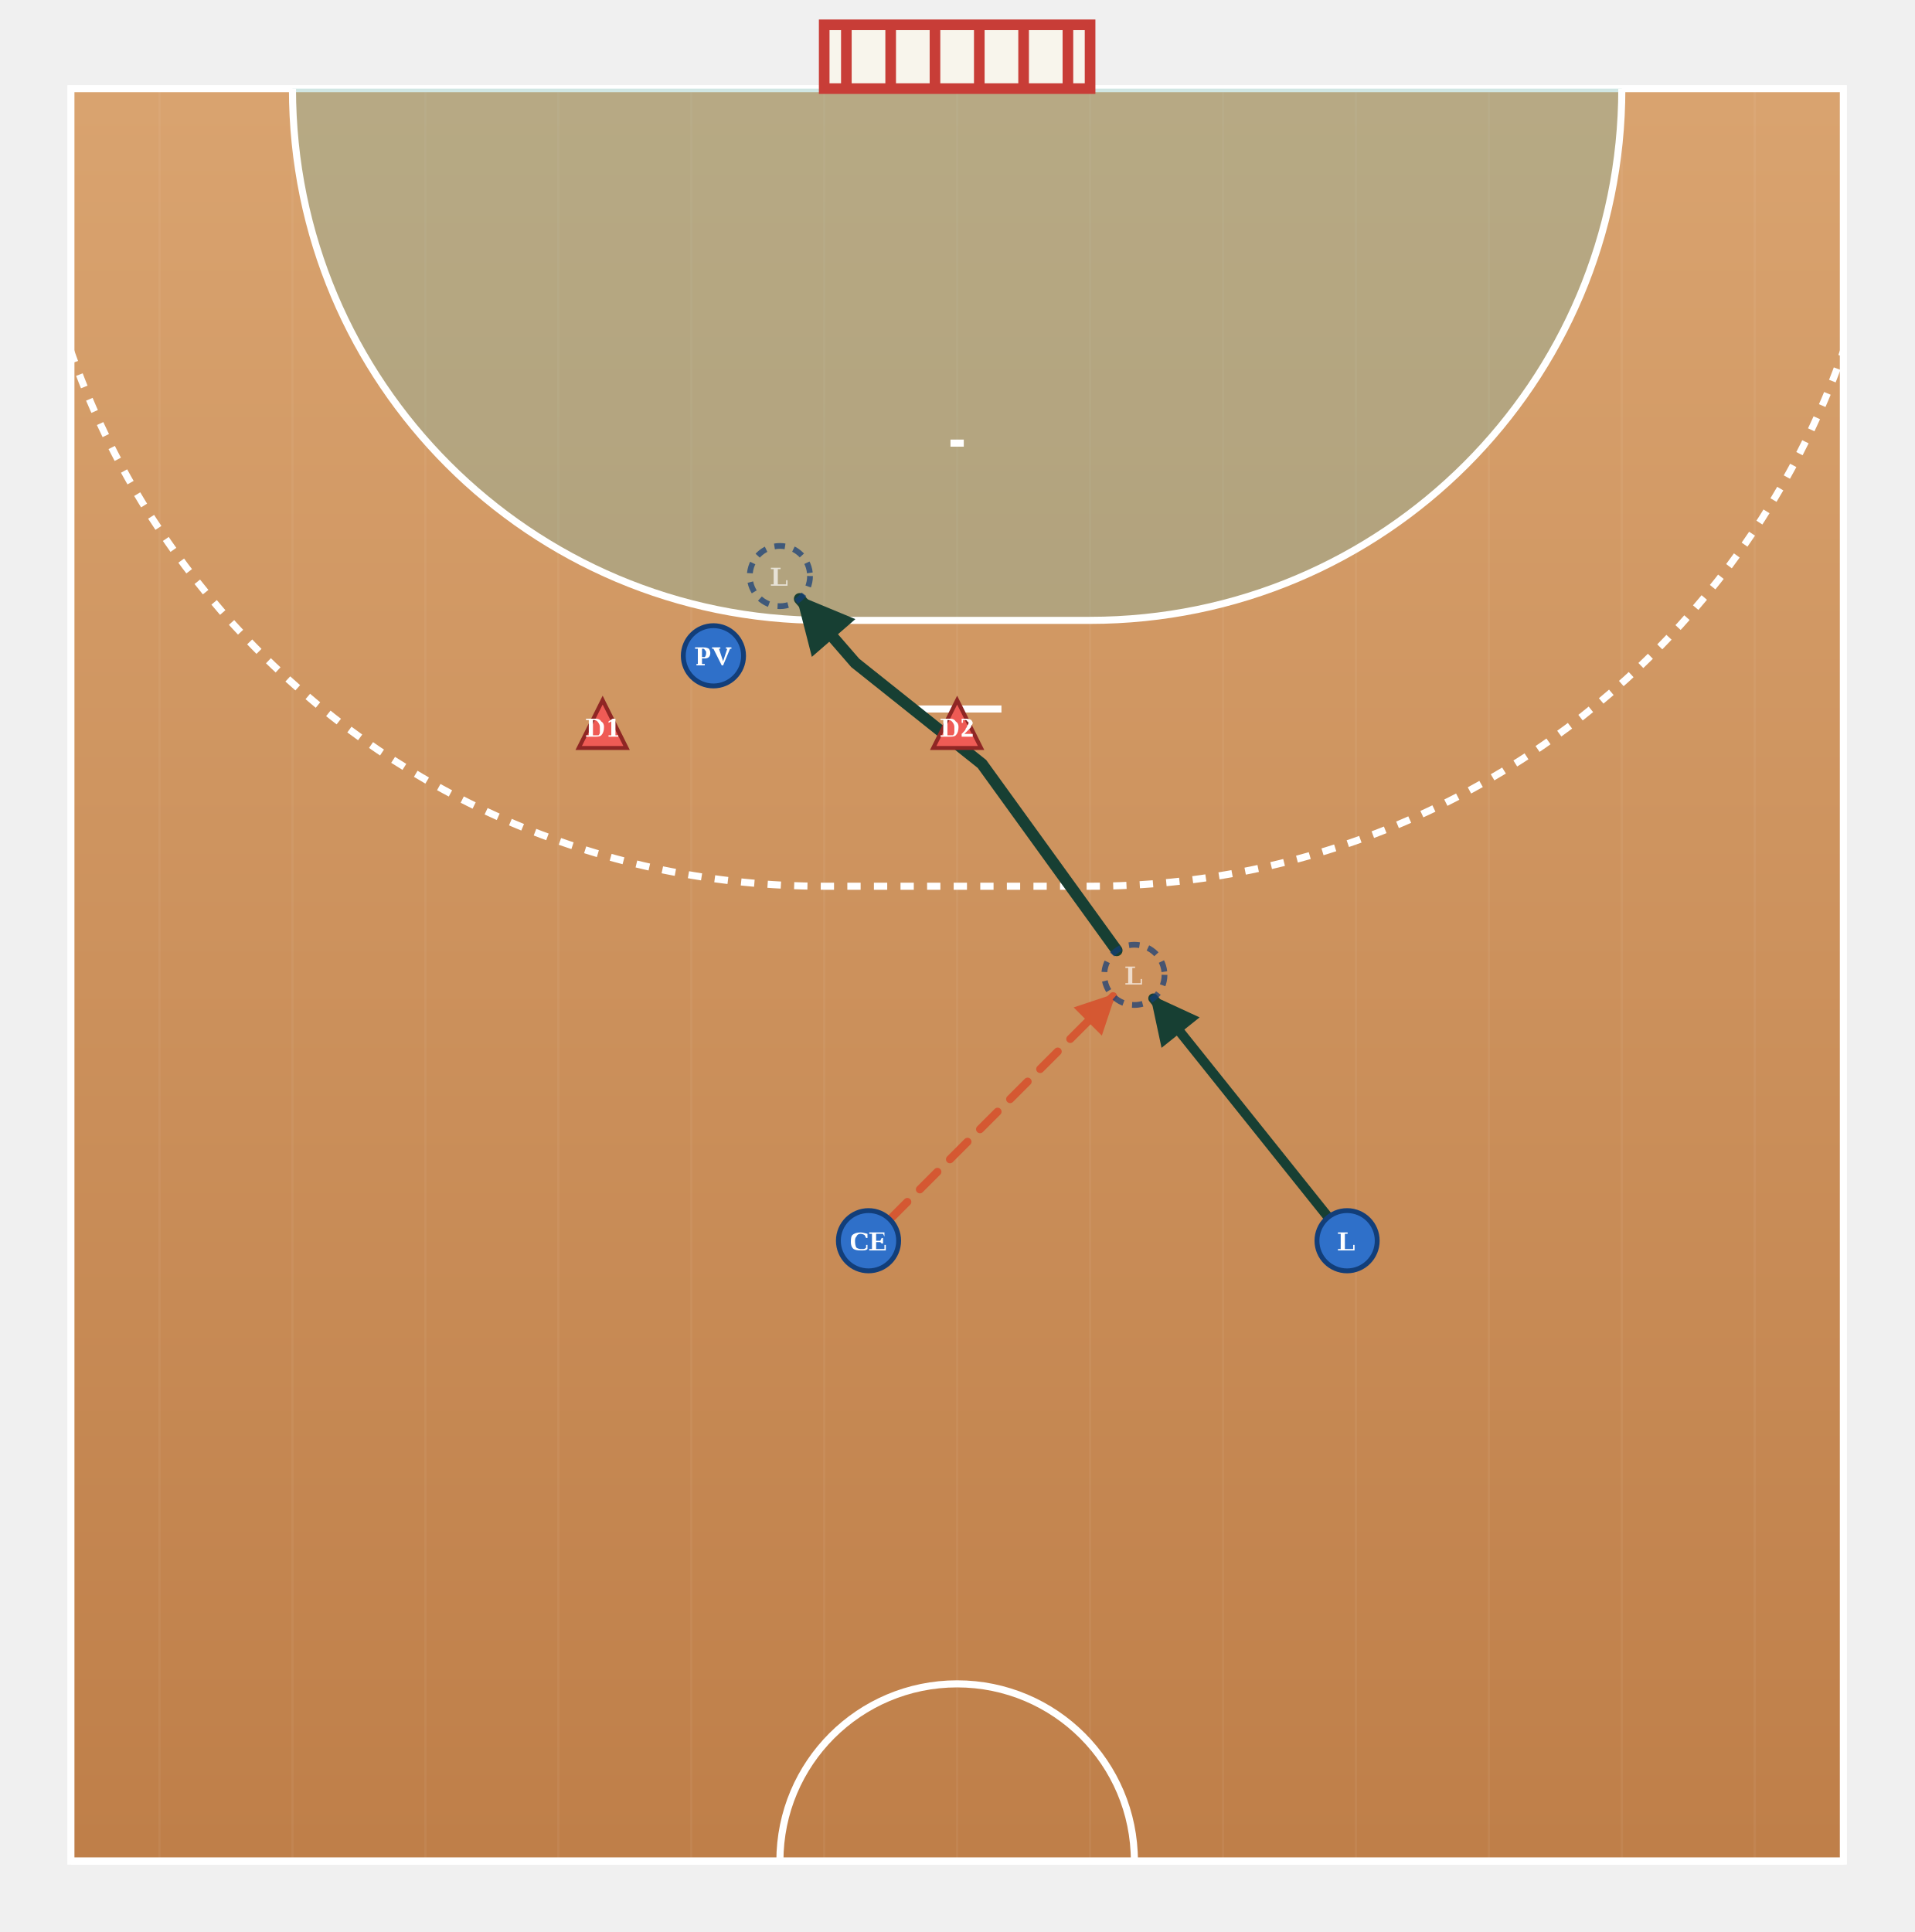
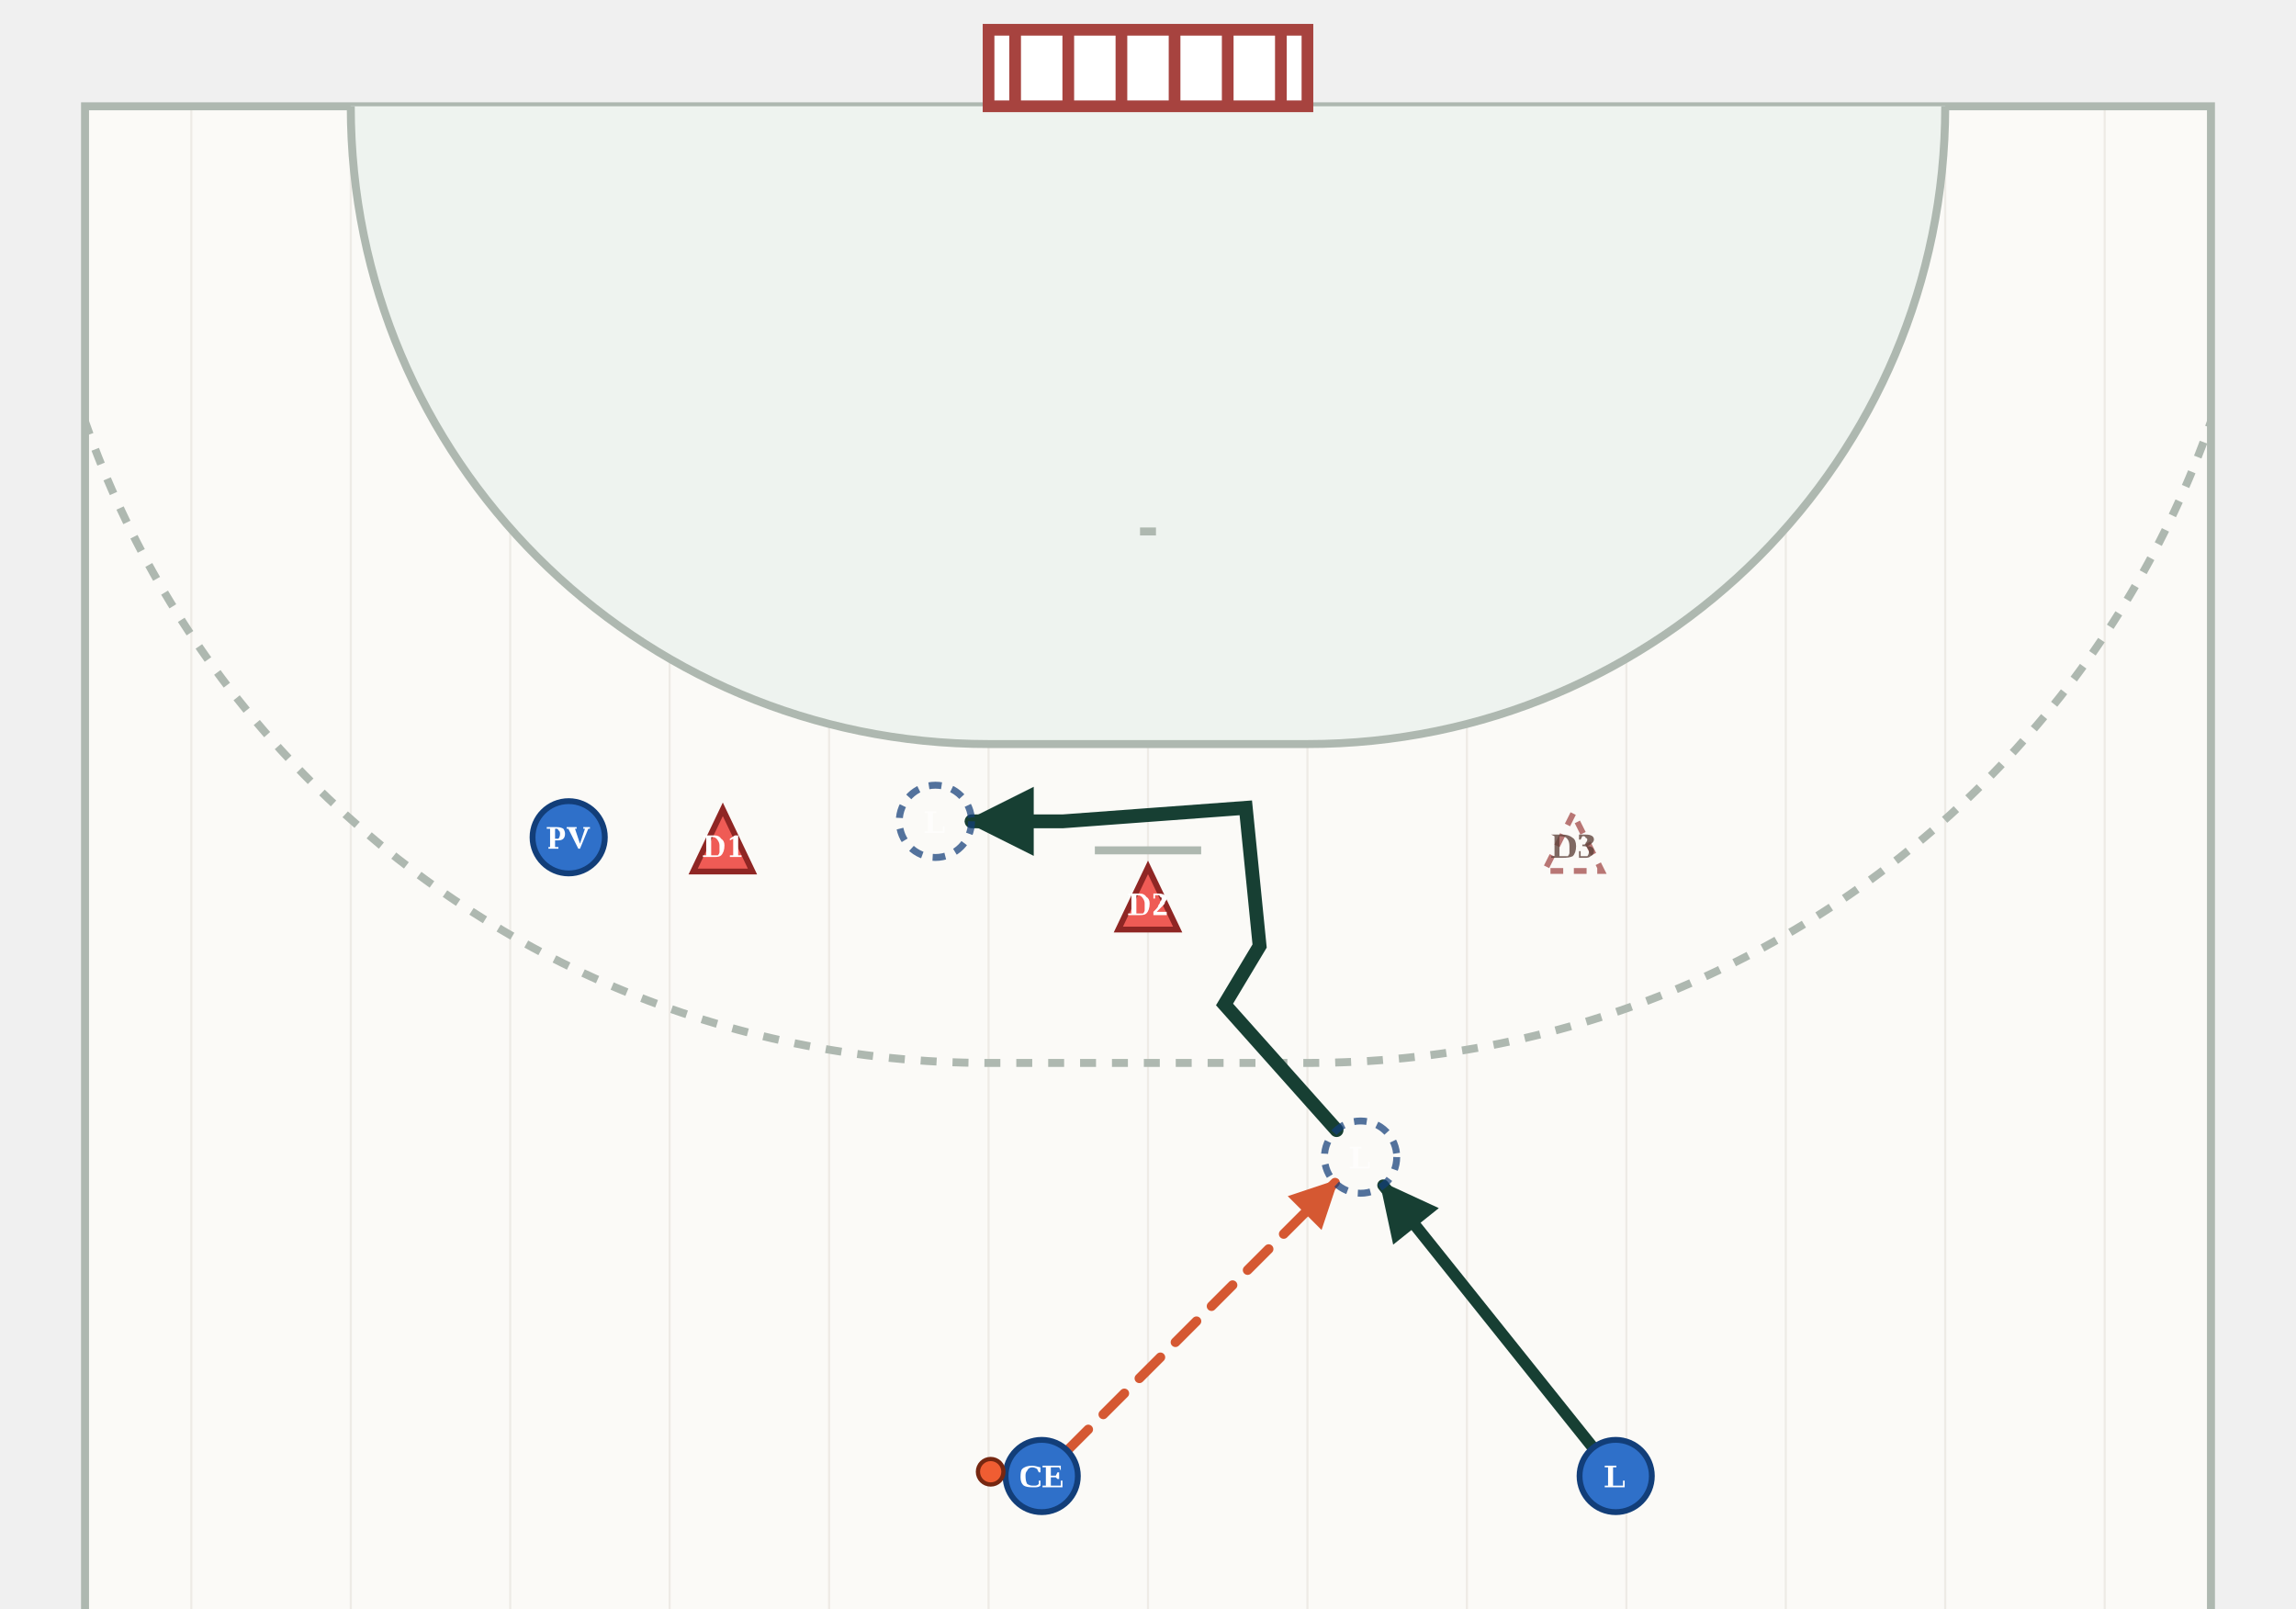
- <svg xmlns="http://www.w3.org/2000/svg" viewBox="-0.8 -1 21.6 21.8" class="traca-court view-clean" role="img" aria-label="Representació editable de A3_OPPOSITE_SIDE">
+ <svg xmlns="http://www.w3.org/2000/svg" viewBox="-0.8 -1 21.6 15.136" class="traca-court view-clean" role="img" aria-label="Representació editable de A3_OPPOSITE_SIDE">
  <defs>
-     <linearGradient id="court-floor" x1="0" y1="0" x2="0" y2="1">
-       <stop offset="0%" stop-color="#d9a36f" />
-       <stop offset="100%" stop-color="#bf7f49" />
-     </linearGradient>
    <clipPath id="court-clip">
      <rect x="0" y="0" width="20" height="20" />
    </clipPath>
    <marker id="traca-arrow-dark" viewBox="0 0 10 10" refX="9" refY="5" markerWidth="5" markerHeight="5" orient="auto">
      <path d="M 0 0 L 10 5 L 0 10 z" fill="#173f33" />
    </marker>
    <marker id="traca-arrow-pass" viewBox="0 0 10 10" refX="9" refY="5" markerWidth="5" markerHeight="5" orient="auto">
      <path d="M 0 0 L 10 5 L 0 10 z" fill="#d55832" />
    </marker>
    <marker id="traca-arrow-shot" viewBox="0 0 10 10" refX="9" refY="5" markerWidth="5" markerHeight="5" orient="auto">
-       <path d="M 0 0 L 10 5 L 0 10 z" fill="#b3232b" />
+       <path d="M 0 0 L 10 5 L 0 10 z" fill="#a51f28" />
    </marker>
  </defs>
-   <rect x="0" y="0" width="20" height="20" fill="url(#court-floor)" />
-   <line x1="1" y1="0" x2="1" y2="20" stroke="#fff" stroke-opacity="0.05" stroke-width="0.025" />
-   <line x1="2.5" y1="0" x2="2.5" y2="20" stroke="#fff" stroke-opacity="0.05" stroke-width="0.025" />
-   <line x1="4" y1="0" x2="4" y2="20" stroke="#fff" stroke-opacity="0.05" stroke-width="0.025" />
-   <line x1="5.5" y1="0" x2="5.5" y2="20" stroke="#fff" stroke-opacity="0.05" stroke-width="0.025" />
-   <line x1="7" y1="0" x2="7" y2="20" stroke="#fff" stroke-opacity="0.05" stroke-width="0.025" />
-   <line x1="8.5" y1="0" x2="8.5" y2="20" stroke="#fff" stroke-opacity="0.05" stroke-width="0.025" />
-   <line x1="10" y1="0" x2="10" y2="20" stroke="#fff" stroke-opacity="0.05" stroke-width="0.025" />
-   <line x1="11.5" y1="0" x2="11.5" y2="20" stroke="#fff" stroke-opacity="0.05" stroke-width="0.025" />
-   <line x1="13" y1="0" x2="13" y2="20" stroke="#fff" stroke-opacity="0.05" stroke-width="0.025" />
-   <line x1="14.5" y1="0" x2="14.5" y2="20" stroke="#fff" stroke-opacity="0.05" stroke-width="0.025" />
-   <line x1="16" y1="0" x2="16" y2="20" stroke="#fff" stroke-opacity="0.05" stroke-width="0.025" />
-   <line x1="17.5" y1="0" x2="17.5" y2="20" stroke="#fff" stroke-opacity="0.05" stroke-width="0.025" />
-   <line x1="19" y1="0" x2="19" y2="20" stroke="#fff" stroke-opacity="0.05" stroke-width="0.025" />
-   <rect x="0" y="0" width="20" height="20" fill="none" stroke="#fff" stroke-width="0.08" />
-   <path d="M 2.5 0 A 6 6 0 0 0 8.5 6 L 11.5 6 A 6 6 0 0 0 17.5 0" fill="#78b8ad" fill-opacity="0.34" stroke="#fff" stroke-width="0.08" />
-   <path d="M -0.5 0 A 9 9 0 0 0 8.5 9 L 11.5 9 A 9 9 0 0 0 20.5 0" fill="none" stroke="#fff" stroke-width="0.08" stroke-dasharray="0.15 0.15" clip-path="url(#court-clip)" />
-   <line x1="9.5" y1="7" x2="10.5" y2="7" stroke="#fff" stroke-width="0.08" />
-   <line x1="9.925" y1="4" x2="10.075" y2="4" stroke="#fff" stroke-width="0.08" />
-   <line x1="0" y1="20" x2="20" y2="20" stroke="#fff" stroke-width="0.08" />
-   <path d="M 8 20 A 2 2 0 0 1 12 20" fill="none" stroke="#fff" stroke-width="0.08" />
-   <rect x="8.5" y="-0.72" width="3" height="0.72" fill="#f8f5ec" stroke="#c83d37" stroke-width="0.12" />
-   <line x1="8.75" y1="-0.72" x2="8.75" y2="0" stroke="#c83d37" stroke-width="0.12" />
-   <line x1="9.25" y1="-0.72" x2="9.25" y2="0" stroke="#c83d37" stroke-width="0.12" />
-   <line x1="9.75" y1="-0.72" x2="9.75" y2="0" stroke="#c83d37" stroke-width="0.12" />
-   <line x1="10.25" y1="-0.72" x2="10.25" y2="0" stroke="#c83d37" stroke-width="0.12" />
-   <line x1="10.75" y1="-0.72" x2="10.75" y2="0" stroke="#c83d37" stroke-width="0.12" />
-   <line x1="11.25" y1="-0.72" x2="11.25" y2="0" stroke="#c83d37" stroke-width="0.12" />
-   <path d="M 9.24 12.76 L 11.76 10.24" fill="none" stroke="#d55832" stroke-width="0.09" stroke-dasharray="0.28 0.2" stroke-linecap="round" stroke-linejoin="miter" marker-end="url(#traca-arrow-pass)" class="selectable exercise-path" data-ref="geometry:common_path:PATH_VIS_A001_PASS_PATH" data-kind="path" data-path-suffix="segments" />
-   <path d="M 14.188 12.735 L 12.212 10.265" fill="none" stroke="#173f33" stroke-width="0.11" stroke-linecap="round" stroke-linejoin="miter" marker-end="url(#traca-arrow-dark)" class="selectable exercise-path" data-ref="geometry:common_path:PATH_VIS_A002_MOVEMENT_PATH" data-kind="path" data-path-suffix="segments" />
-   <path d="M 11.801 9.724 L 10.28 7.62 L 8.85 6.48 L 8.223 5.757" fill="none" stroke="#173f33" stroke-width="0.13" stroke-linecap="round" stroke-linejoin="miter" marker-end="url(#traca-arrow-dark)" class="selectable exercise-path" data-ref="geometry:common_path:PATH_VIS_A003_FEINT_PATH" data-kind="path" data-path-suffix="segments" />
-   <g class="participant-state-node" role="img" pointer-events="none" aria-label="Posició futura L">
-     <circle cx="8" cy="5.5" r="0.34" fill="none" stroke="#123e79" stroke-opacity="0.72" stroke-width="0.065" stroke-dasharray="0.12 0.1" />
-     <text x="8" y="5.61" text-anchor="middle" fill="#ffffff" fill-opacity="0.68" font-size="0.31" font-weight="850" pointer-events="none">L</text>
+   <rect x="0" y="0" width="20" height="20" fill="#fbfaf7" />
+   <line x1="1" y1="0" x2="1" y2="20" stroke="#dedbd2" stroke-opacity="0.45" stroke-width="0.02" />
+   <line x1="2.5" y1="0" x2="2.5" y2="20" stroke="#dedbd2" stroke-opacity="0.45" stroke-width="0.02" />
+   <line x1="4" y1="0" x2="4" y2="20" stroke="#dedbd2" stroke-opacity="0.45" stroke-width="0.02" />
+   <line x1="5.5" y1="0" x2="5.5" y2="20" stroke="#dedbd2" stroke-opacity="0.45" stroke-width="0.02" />
+   <line x1="7" y1="0" x2="7" y2="20" stroke="#dedbd2" stroke-opacity="0.45" stroke-width="0.02" />
+   <line x1="8.5" y1="0" x2="8.5" y2="20" stroke="#dedbd2" stroke-opacity="0.45" stroke-width="0.02" />
+   <line x1="10" y1="0" x2="10" y2="20" stroke="#dedbd2" stroke-opacity="0.45" stroke-width="0.02" />
+   <line x1="11.5" y1="0" x2="11.5" y2="20" stroke="#dedbd2" stroke-opacity="0.45" stroke-width="0.02" />
+   <line x1="13" y1="0" x2="13" y2="20" stroke="#dedbd2" stroke-opacity="0.45" stroke-width="0.02" />
+   <line x1="14.5" y1="0" x2="14.5" y2="20" stroke="#dedbd2" stroke-opacity="0.45" stroke-width="0.02" />
+   <line x1="16" y1="0" x2="16" y2="20" stroke="#dedbd2" stroke-opacity="0.45" stroke-width="0.02" />
+   <line x1="17.5" y1="0" x2="17.5" y2="20" stroke="#dedbd2" stroke-opacity="0.45" stroke-width="0.02" />
+   <line x1="19" y1="0" x2="19" y2="20" stroke="#dedbd2" stroke-opacity="0.45" stroke-width="0.02" />
+   <rect x="0" y="0" width="20" height="20" fill="none" stroke="#aeb8b0" stroke-width="0.075" />
+   <path d="M 2.5 0 A 6 6 0 0 0 8.5 6 L 11.5 6 A 6 6 0 0 0 17.5 0" fill="#eef3ef" stroke="#aeb8b0" stroke-width="0.075" />
+   <path d="M -0.5 0 A 9 9 0 0 0 8.5 9 L 11.5 9 A 9 9 0 0 0 20.5 0" fill="none" stroke="#aeb8b0" stroke-width="0.075" stroke-dasharray="0.15 0.15" clip-path="url(#court-clip)" />
+   <line x1="9.5" y1="7" x2="10.5" y2="7" stroke="#aeb8b0" stroke-width="0.075" />
+   <line x1="9.925" y1="4" x2="10.075" y2="4" stroke="#aeb8b0" stroke-width="0.075" />
+   <line x1="0" y1="20" x2="20" y2="20" stroke="#aeb8b0" stroke-width="0.075" />
+   <path d="M 8 20 A 2 2 0 0 1 12 20" fill="none" stroke="#aeb8b0" stroke-width="0.075" />
+   <rect x="8.5" y="-0.72" width="3" height="0.72" fill="#ffffff" stroke="#a7433f" stroke-width="0.11" />
+   <line x1="8.75" y1="-0.72" x2="8.75" y2="0" stroke="#a7433f" stroke-width="0.11" />
+   <line x1="9.25" y1="-0.72" x2="9.25" y2="0" stroke="#a7433f" stroke-width="0.11" />
+   <line x1="9.75" y1="-0.72" x2="9.75" y2="0" stroke="#a7433f" stroke-width="0.11" />
+   <line x1="10.25" y1="-0.72" x2="10.25" y2="0" stroke="#a7433f" stroke-width="0.11" />
+   <line x1="10.75" y1="-0.72" x2="10.75" y2="0" stroke="#a7433f" stroke-width="0.11" />
+   <line x1="11.25" y1="-0.72" x2="11.25" y2="0" stroke="#a7433f" stroke-width="0.11" />
+   <path d="M 9.24 12.646 L 11.76 10.126" fill="none" stroke="#d55832" stroke-width="0.09" stroke-dasharray="0.28 0.20" stroke-linecap="round" stroke-linejoin="miter" marker-end="url(#traca-arrow-pass)" class="selectable exercise-path" data-ref="geometry:common_path:PATH_VIS_A001_PASS_PATH" data-kind="path" data-path-suffix="segments" />
+   <path d="M 14.188 12.621 L 12.212 10.151" fill="none" stroke="#173f33" stroke-width="0.11" stroke-linecap="round" stroke-linejoin="miter" marker-end="url(#traca-arrow-dark)" class="selectable exercise-path" data-ref="geometry:common_path:PATH_VIS_A002_MOVEMENT_PATH" data-kind="path" data-path-suffix="segments" />
+   <path d="M 11.774 9.632 L 10.72 8.45 L 11.05 7.9 L 10.92 6.6 L 9.2 6.727 L 8.34 6.727" fill="none" stroke="#173f33" stroke-width="0.13" stroke-linecap="round" stroke-linejoin="miter" marker-end="url(#traca-arrow-dark)" class="selectable exercise-path" data-ref="geometry:common_path:PATH_VIS_A003_FEINT_PATH" data-kind="path" data-path-suffix="segments" />
+   <g class="participant-state-node" role="img" pointer-events="none" aria-label="Posició futura L" data-temporal-status="future">
+     <circle cx="8" cy="6.727" r="0.34" fill="none" stroke="#123e79" stroke-opacity="0.72" stroke-width="0.065" stroke-dasharray="0.12 0.10" />
+     <text x="8" y="6.837" text-anchor="middle" fill="#ffffff" fill-opacity="0.68" font-size="0.31" font-weight="800" pointer-events="none">L</text>
  </g>
-   <g class="participant-state-node" role="img" pointer-events="none" aria-label="Posició futura L">
-     <circle cx="12" cy="10" r="0.34" fill="none" stroke="#123e79" stroke-opacity="0.72" stroke-width="0.065" stroke-dasharray="0.12 0.1" />
-     <text x="12" y="10.11" text-anchor="middle" fill="#ffffff" fill-opacity="0.68" font-size="0.31" font-weight="850" pointer-events="none">L</text>
+   <g class="participant-state-node" role="img" pointer-events="none" aria-label="Posició futura L" data-temporal-status="future">
+     <circle cx="12" cy="9.886" r="0.34" fill="none" stroke="#123e79" stroke-opacity="0.72" stroke-width="0.065" stroke-dasharray="0.12 0.10" />
+     <text x="12" y="9.996" text-anchor="middle" fill="#ffffff" fill-opacity="0.68" font-size="0.31" font-weight="800" pointer-events="none">L</text>
+   </g>
+   <g class="contextual-reference-node" role="img" aria-label="Referència estructural D3" data-ref="geometry:contextual_reference:CONTEXT_D3" data-participant-ref="D3" data-active-participant="false" pointer-events="none">
+     <polygon points="14,6.654 13.73,7.194 14.27,7.194" fill="none" stroke="#8f2624" stroke-opacity="0.62" stroke-width="0.055" stroke-dasharray="0.12 0.1" />
+     <text x="14" y="7.074" text-anchor="middle" fill="#5d4039" fill-opacity="0.78" font-size="0.34" font-weight="760">D3</text>
  </g>
  <g class="selectable entity-node" data-ref="geometry:entity:CE" data-kind="entity" tabindex="0" role="button" aria-label="attacker CE" data-state-ref="STATE_CE_S0">
-     <circle cx="9" cy="13" r="0.34" fill="#2f70c9" stroke="#123e79" stroke-width="0.055" />
-     <text x="9" y="13.11" text-anchor="middle" fill="#ffffff" font-size="0.31" font-weight="850" pointer-events="none">CE</text>
+     <circle cx="9" cy="12.886" r="0.34" fill="#2f70c9" stroke="#123e79" stroke-width="0.055" />
+     <text x="9" y="12.996" text-anchor="middle" fill="#ffffff" font-size="0.31" font-weight="800" pointer-events="none">CE</text>
  </g>
  <g class="selectable entity-node" data-ref="geometry:entity:D1" data-kind="entity" tabindex="0" role="button" aria-label="defender D1" data-state-ref="STATE_D1_S0">
-     <polygon points="6,6.9 5.73,7.44 6.27,7.44" fill="#ef5b55" stroke="#8f2624" stroke-width="0.045" />
-     <text x="6" y="7.31" text-anchor="middle" fill="#ffffff" font-size="0.31" font-weight="850" pointer-events="none">D1</text>
+     <polygon points="6,6.614 5.721,7.199 6.279,7.199" fill="#ef5b55" stroke="#8f2624" stroke-width="0.055" />
+     <text x="6" y="7.064" text-anchor="middle" fill="#ffffff" font-size="0.31" font-weight="800" pointer-events="none">D1</text>
  </g>
  <g class="selectable entity-node" data-ref="geometry:entity:D2" data-kind="entity" tabindex="0" role="button" aria-label="defender D2" data-state-ref="STATE_D2_S0">
-     <polygon points="10,6.9 9.73,7.44 10.27,7.44" fill="#ef5b55" stroke="#8f2624" stroke-width="0.045" />
-     <text x="10" y="7.31" text-anchor="middle" fill="#ffffff" font-size="0.31" font-weight="850" pointer-events="none">D2</text>
+     <polygon points="10,7.16 9.721,7.745 10.279,7.745" fill="#ef5b55" stroke="#8f2624" stroke-width="0.055" />
+     <text x="10" y="7.61" text-anchor="middle" fill="#ffffff" font-size="0.31" font-weight="800" pointer-events="none">D2</text>
  </g>
  <g class="selectable entity-node" data-ref="geometry:entity:L" data-kind="entity" tabindex="0" role="button" aria-label="attacker L" data-state-ref="STATE_L_S0">
-     <circle cx="14.4" cy="13" r="0.34" fill="#2f70c9" stroke="#123e79" stroke-width="0.055" />
-     <text x="14.4" y="13.11" text-anchor="middle" fill="#ffffff" font-size="0.31" font-weight="850" pointer-events="none">L</text>
+     <circle cx="14.4" cy="12.886" r="0.34" fill="#2f70c9" stroke="#123e79" stroke-width="0.055" />
+     <text x="14.4" y="12.996" text-anchor="middle" fill="#ffffff" font-size="0.31" font-weight="800" pointer-events="none">L</text>
  </g>
  <g class="selectable entity-node" data-ref="geometry:entity:PV" data-kind="entity" tabindex="0" role="button" aria-label="pivot PV" data-state-ref="STATE_PV_S0">
-     <circle cx="7.25" cy="6.4" r="0.34" fill="#2f70c9" stroke="#123e79" stroke-width="0.055" />
-     <text x="7.25" y="6.51" text-anchor="middle" fill="#ffffff" font-size="0.31" font-weight="850" pointer-events="none">PV</text>
+     <circle cx="4.55" cy="6.877" r="0.34" fill="#2f70c9" stroke="#123e79" stroke-width="0.055" />
+     <text x="4.55" y="6.987" text-anchor="middle" fill="#ffffff" font-size="0.31" font-weight="800" pointer-events="none">PV</text>
+   </g>
+   <g class="ball-node" role="img" aria-label="Pilota B1 amb CE" data-ball-ref="B1" data-ball-state-ref="BALL_STATE_B1_S0" data-holder-state-ref="STATE_CE_S0" pointer-events="none">
+     <circle cx="8.52" cy="12.846" r="0.12" fill="#f05d32" stroke="#762711" stroke-width="0.04" />
  </g>
</svg>
